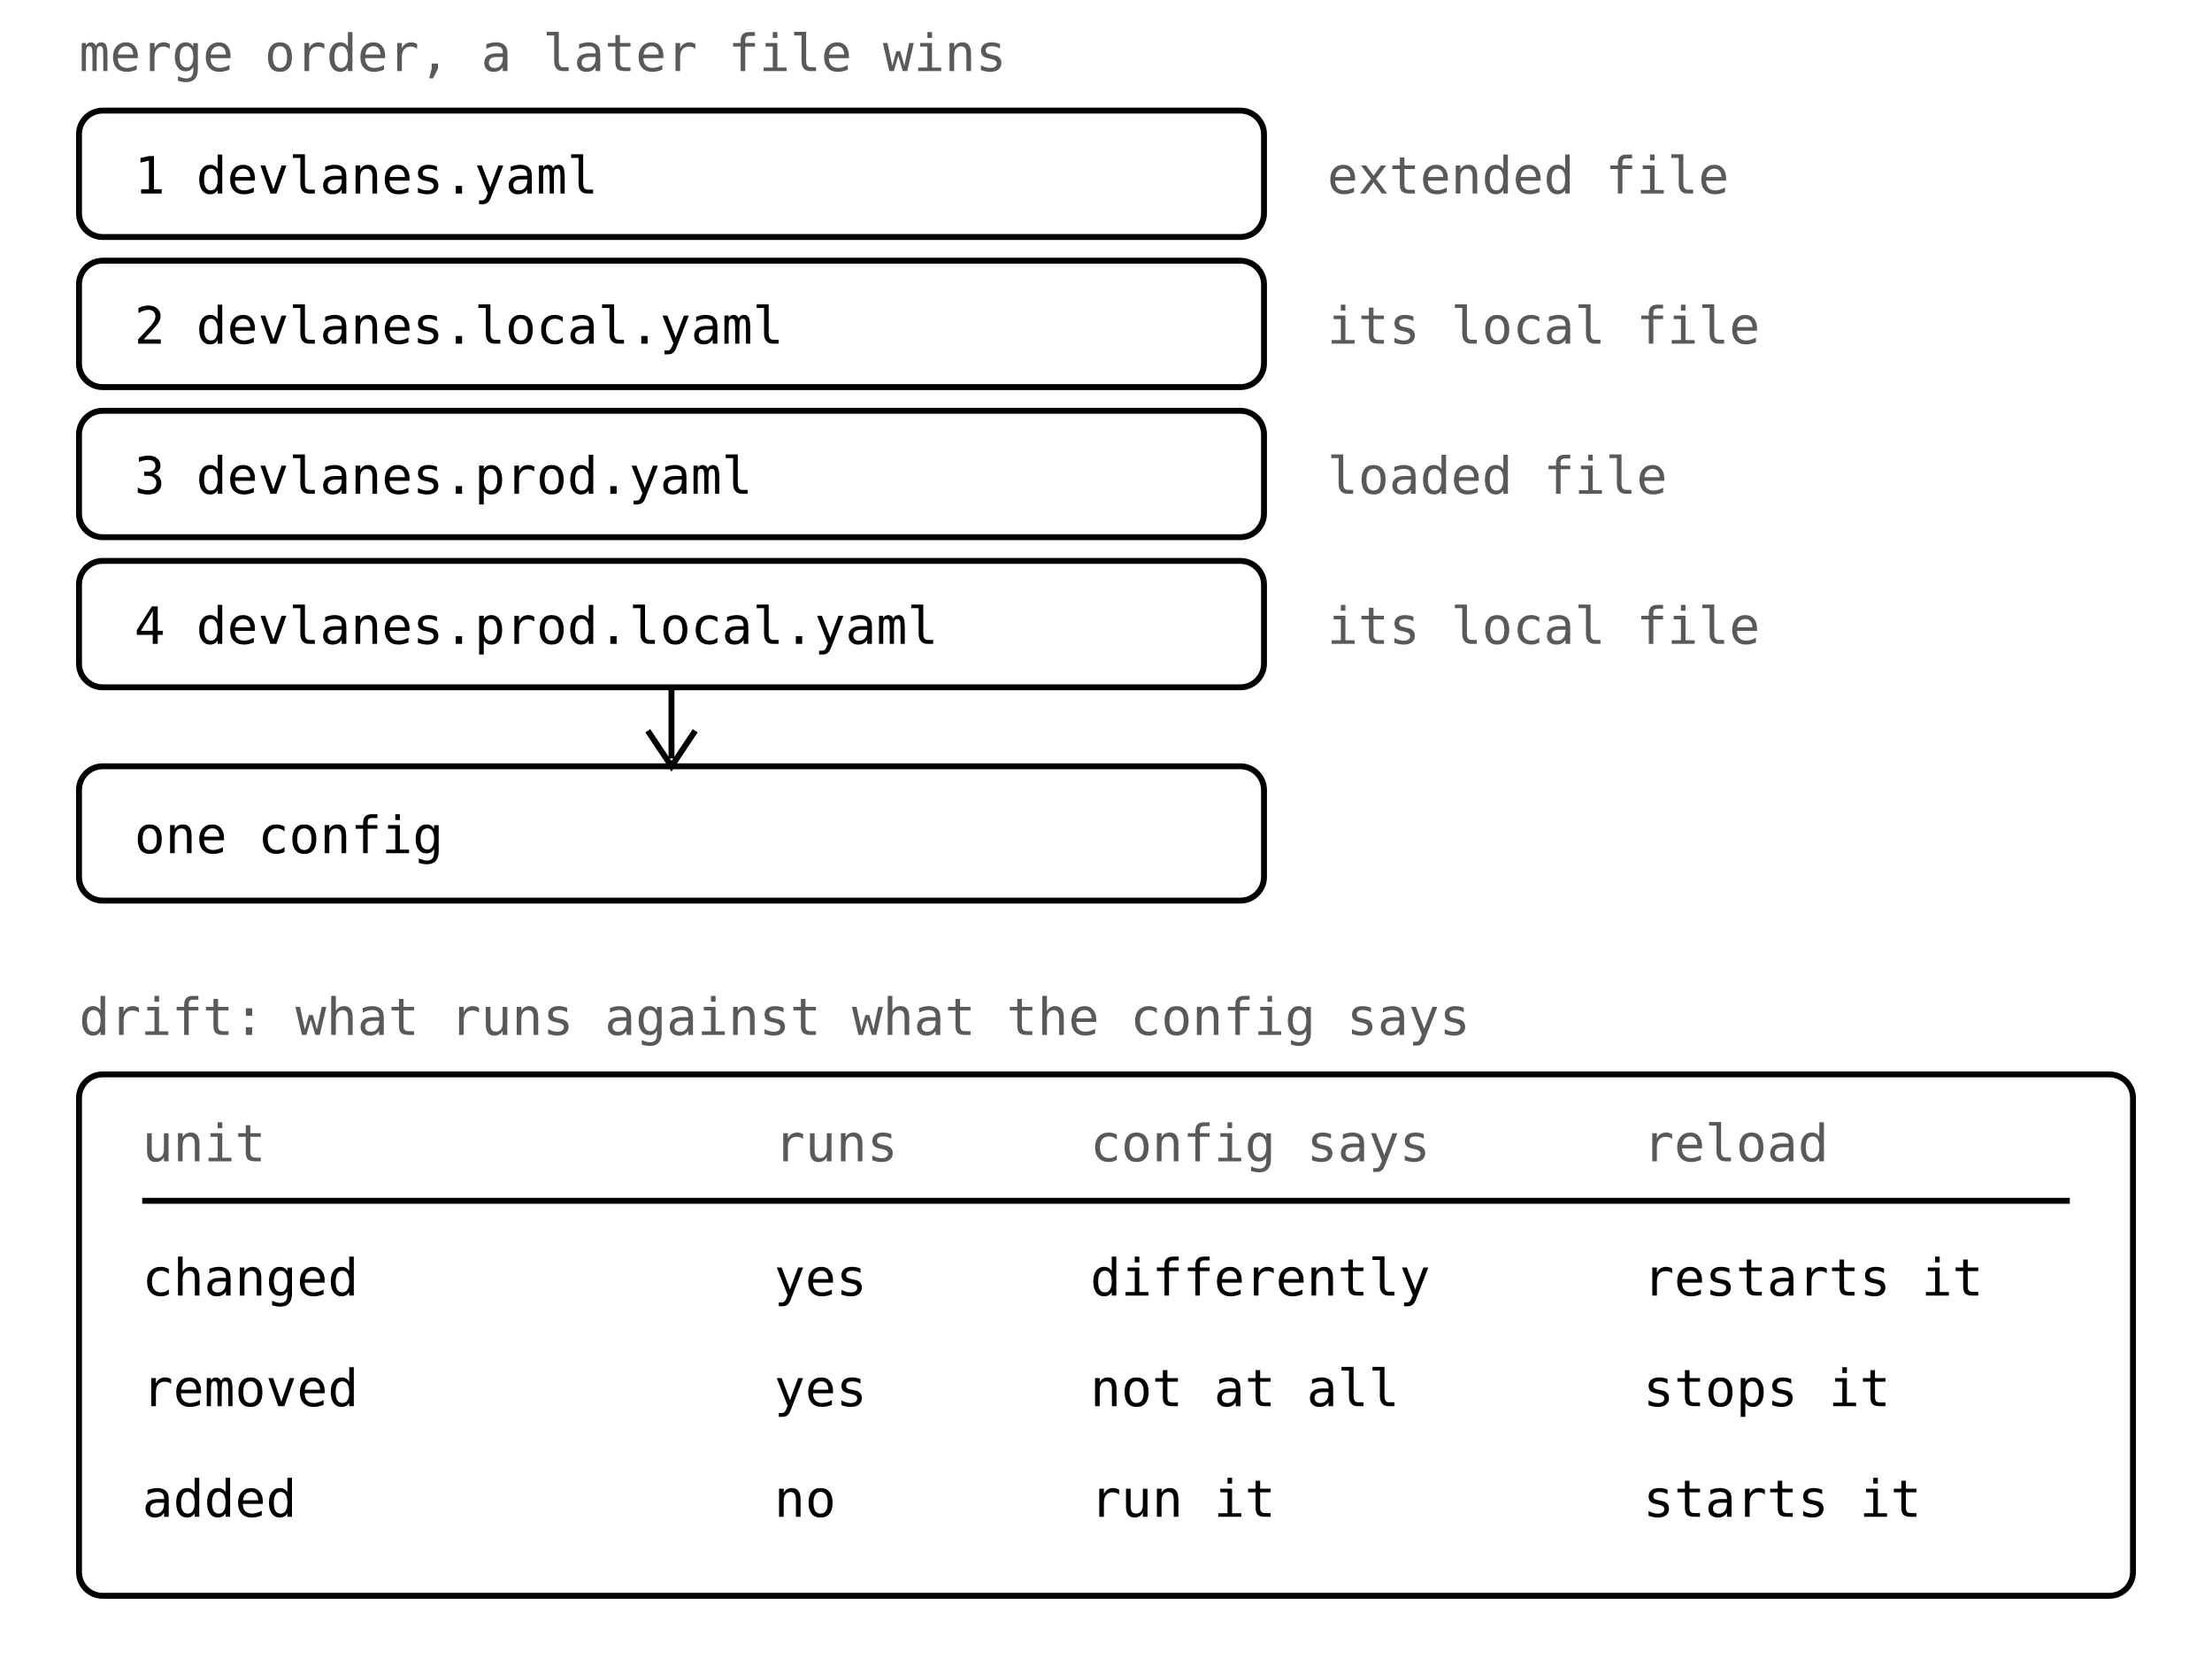
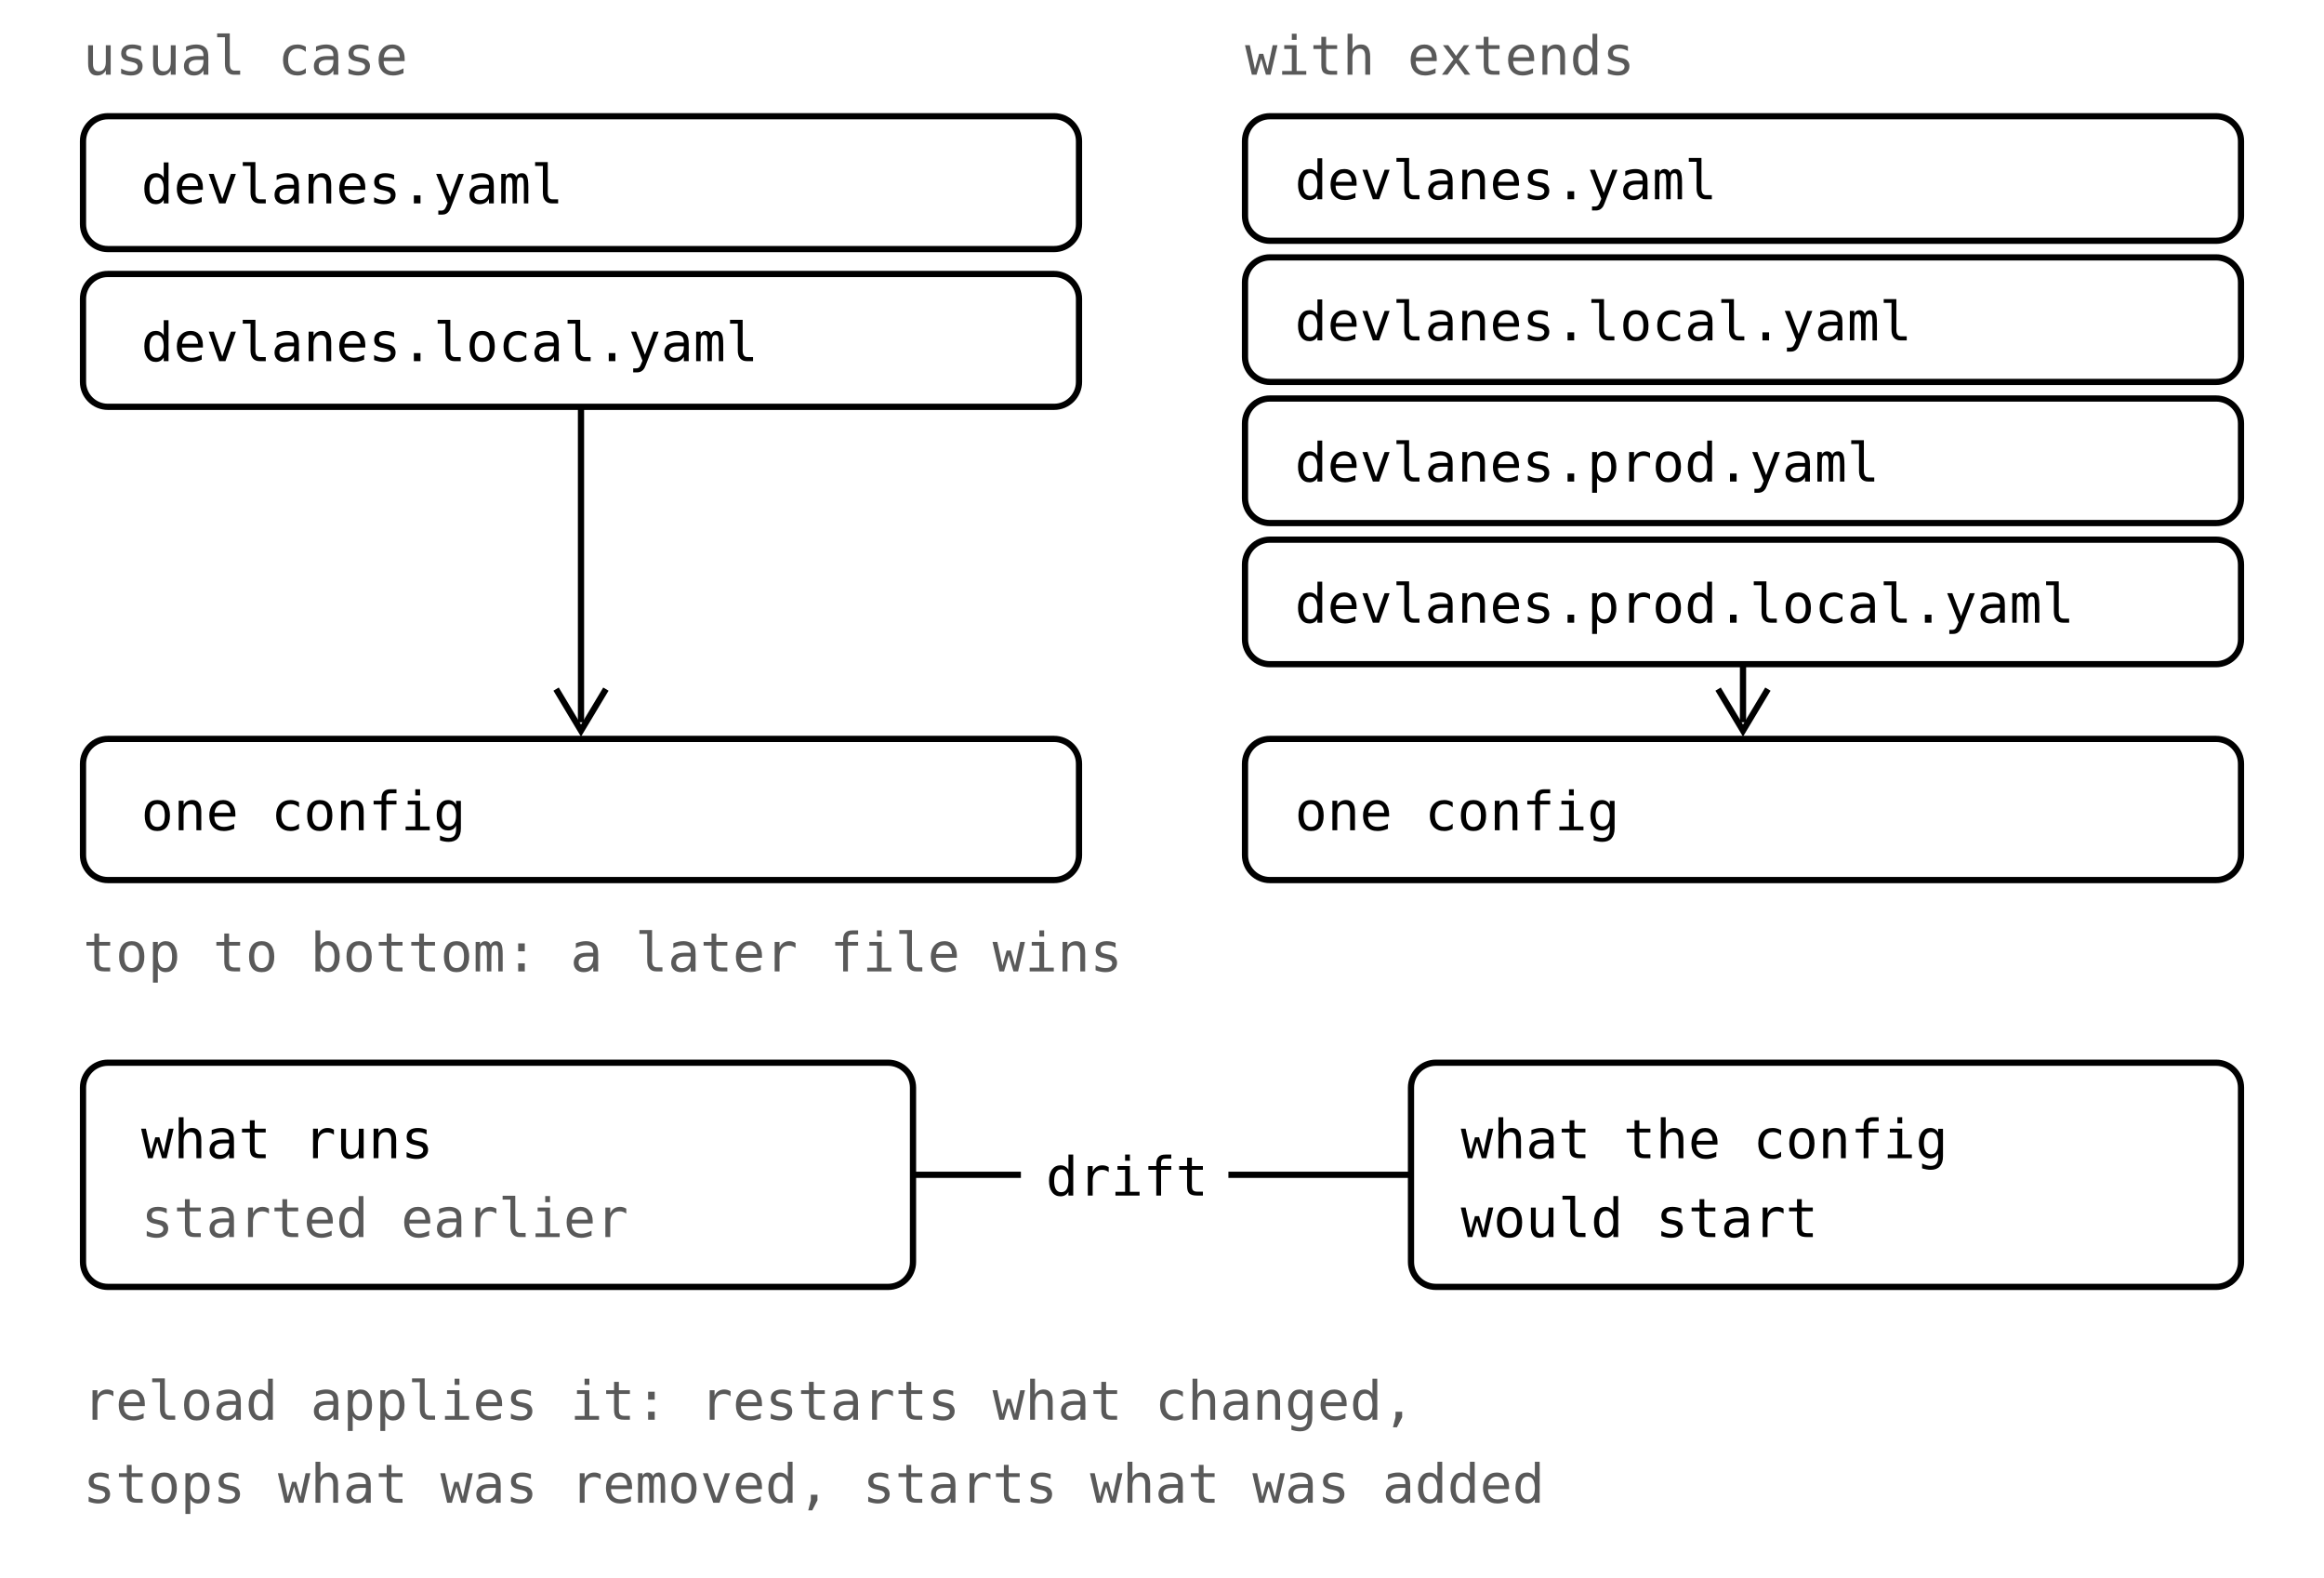
- <svg xmlns="http://www.w3.org/2000/svg" viewBox="0 0 560 420" role="img" font-family="'JetBrains Mono', ui-monospace, monospace" font-size="13">
+ <svg xmlns="http://www.w3.org/2000/svg" viewBox="0 0 560 380" role="img" font-family="'JetBrains Mono', ui-monospace, monospace" font-size="13">
  <style>
    .line { stroke: var(--dl-diagram-line, currentColor); fill: none; stroke-width: 1.5; }
    .fill { fill: var(--dl-diagram-fill, transparent); stroke: var(--dl-diagram-line, currentColor); stroke-width: 1.5; }
    .label { fill: currentColor; }
    .dim { fill: currentColor; opacity: 0.65; }
  </style>
-   <text class="dim" x="20" y="18">merge order, a later file wins</text>
-   <rect class="line" x="20" y="28" width="300" height="32" rx="6" />
-   <text class="label" x="34" y="49">1  devlanes.yaml</text>
-   <text class="dim" x="336" y="49">extended file</text>
-   <rect class="line" x="20" y="66" width="300" height="32" rx="6" />
-   <text class="label" x="34" y="87">2  devlanes.local.yaml</text>
-   <text class="dim" x="336" y="87">its local file</text>
-   <rect class="line" x="20" y="104" width="300" height="32" rx="6" />
-   <text class="label" x="34" y="125">3  devlanes.prod.yaml</text>
-   <text class="dim" x="336" y="125">loaded file</text>
-   <rect class="line" x="20" y="142" width="300" height="32" rx="6" />
-   <text class="label" x="34" y="163">4  devlanes.prod.local.yaml</text>
-   <text class="dim" x="336" y="163">its local file</text>
-   <path class="line" d="M 170 174 L 170 192" />
-   <path class="line" d="M 164 185 L 170 194 L 176 185" />
-   <rect class="fill" x="20" y="194" width="300" height="34" rx="6" />
-   <text class="label" x="34" y="216">one config</text>
-   <text class="dim" x="20" y="262">drift: what runs against what the config says</text>
-   <rect class="line" x="20" y="272" width="520" height="132" rx="6" />
-   <text class="dim" x="36" y="294">unit</text>
-   <text class="dim" x="196" y="294">runs</text>
-   <text class="dim" x="276" y="294">config says</text>
-   <text class="dim" x="416" y="294">reload</text>
-   <path class="line" d="M 36 304 L 524 304" />
-   <text class="label" x="36" y="328">changed</text>
-   <text class="label" x="196" y="328">yes</text>
-   <text class="label" x="276" y="328">differently</text>
-   <text class="label" x="416" y="328">restarts it</text>
-   <text class="label" x="36" y="356">removed</text>
-   <text class="label" x="196" y="356">yes</text>
-   <text class="label" x="276" y="356">not at all</text>
-   <text class="label" x="416" y="356">stops it</text>
-   <text class="label" x="36" y="384">added</text>
-   <text class="label" x="196" y="384">no</text>
-   <text class="label" x="276" y="384">run it</text>
-   <text class="label" x="416" y="384">starts it</text>
+   <text class="dim" x="20" y="18">usual case</text>
+   <rect class="line" x="20" y="28" width="240" height="32" rx="6" />
+   <text class="label" x="34" y="49">devlanes.yaml</text>
+   <rect class="line" x="20" y="66" width="240" height="32" rx="6" />
+   <text class="label" x="34" y="87">devlanes.local.yaml</text>
+   <path class="line" d="M 140 98 L 140 174" />
+   <path class="line" d="M 134 166 L 140 176 L 146 166" />
+   <rect class="fill" x="20" y="178" width="240" height="34" rx="6" />
+   <text class="label" x="34" y="200">one config</text>
+   <text class="dim" x="300" y="18">with extends</text>
+   <rect class="line" x="300" y="28" width="240" height="30" rx="6" />
+   <text class="label" x="312" y="48">devlanes.yaml</text>
+   <rect class="line" x="300" y="62" width="240" height="30" rx="6" />
+   <text class="label" x="312" y="82">devlanes.local.yaml</text>
+   <rect class="line" x="300" y="96" width="240" height="30" rx="6" />
+   <text class="label" x="312" y="116">devlanes.prod.yaml</text>
+   <rect class="line" x="300" y="130" width="240" height="30" rx="6" />
+   <text class="label" x="312" y="150">devlanes.prod.local.yaml</text>
+   <path class="line" d="M 420 160 L 420 174" />
+   <path class="line" d="M 414 166 L 420 176 L 426 166" />
+   <rect class="fill" x="300" y="178" width="240" height="34" rx="6" />
+   <text class="label" x="312" y="200">one config</text>
+   <text class="dim" x="20" y="234">top to bottom: a later file wins</text>
+   <rect class="line" x="20" y="256" width="200" height="54" rx="6" />
+   <text class="label" x="34" y="279">what runs</text>
+   <text class="dim" x="34" y="298">started earlier</text>
+   <rect class="line" x="340" y="256" width="200" height="54" rx="6" />
+   <text class="label" x="352" y="279">what the config</text>
+   <text class="label" x="352" y="298">would start</text>
+   <text class="label" x="252" y="288">drift</text>
+   <path class="line" d="M 220 283 L 246 283" />
+   <path class="line" d="M 296 283 L 340 283" />
+   <text class="dim" x="20" y="342">reload applies it: restarts what changed,</text>
+   <text class="dim" x="20" y="362">stops what was removed, starts what was added</text>
</svg>
